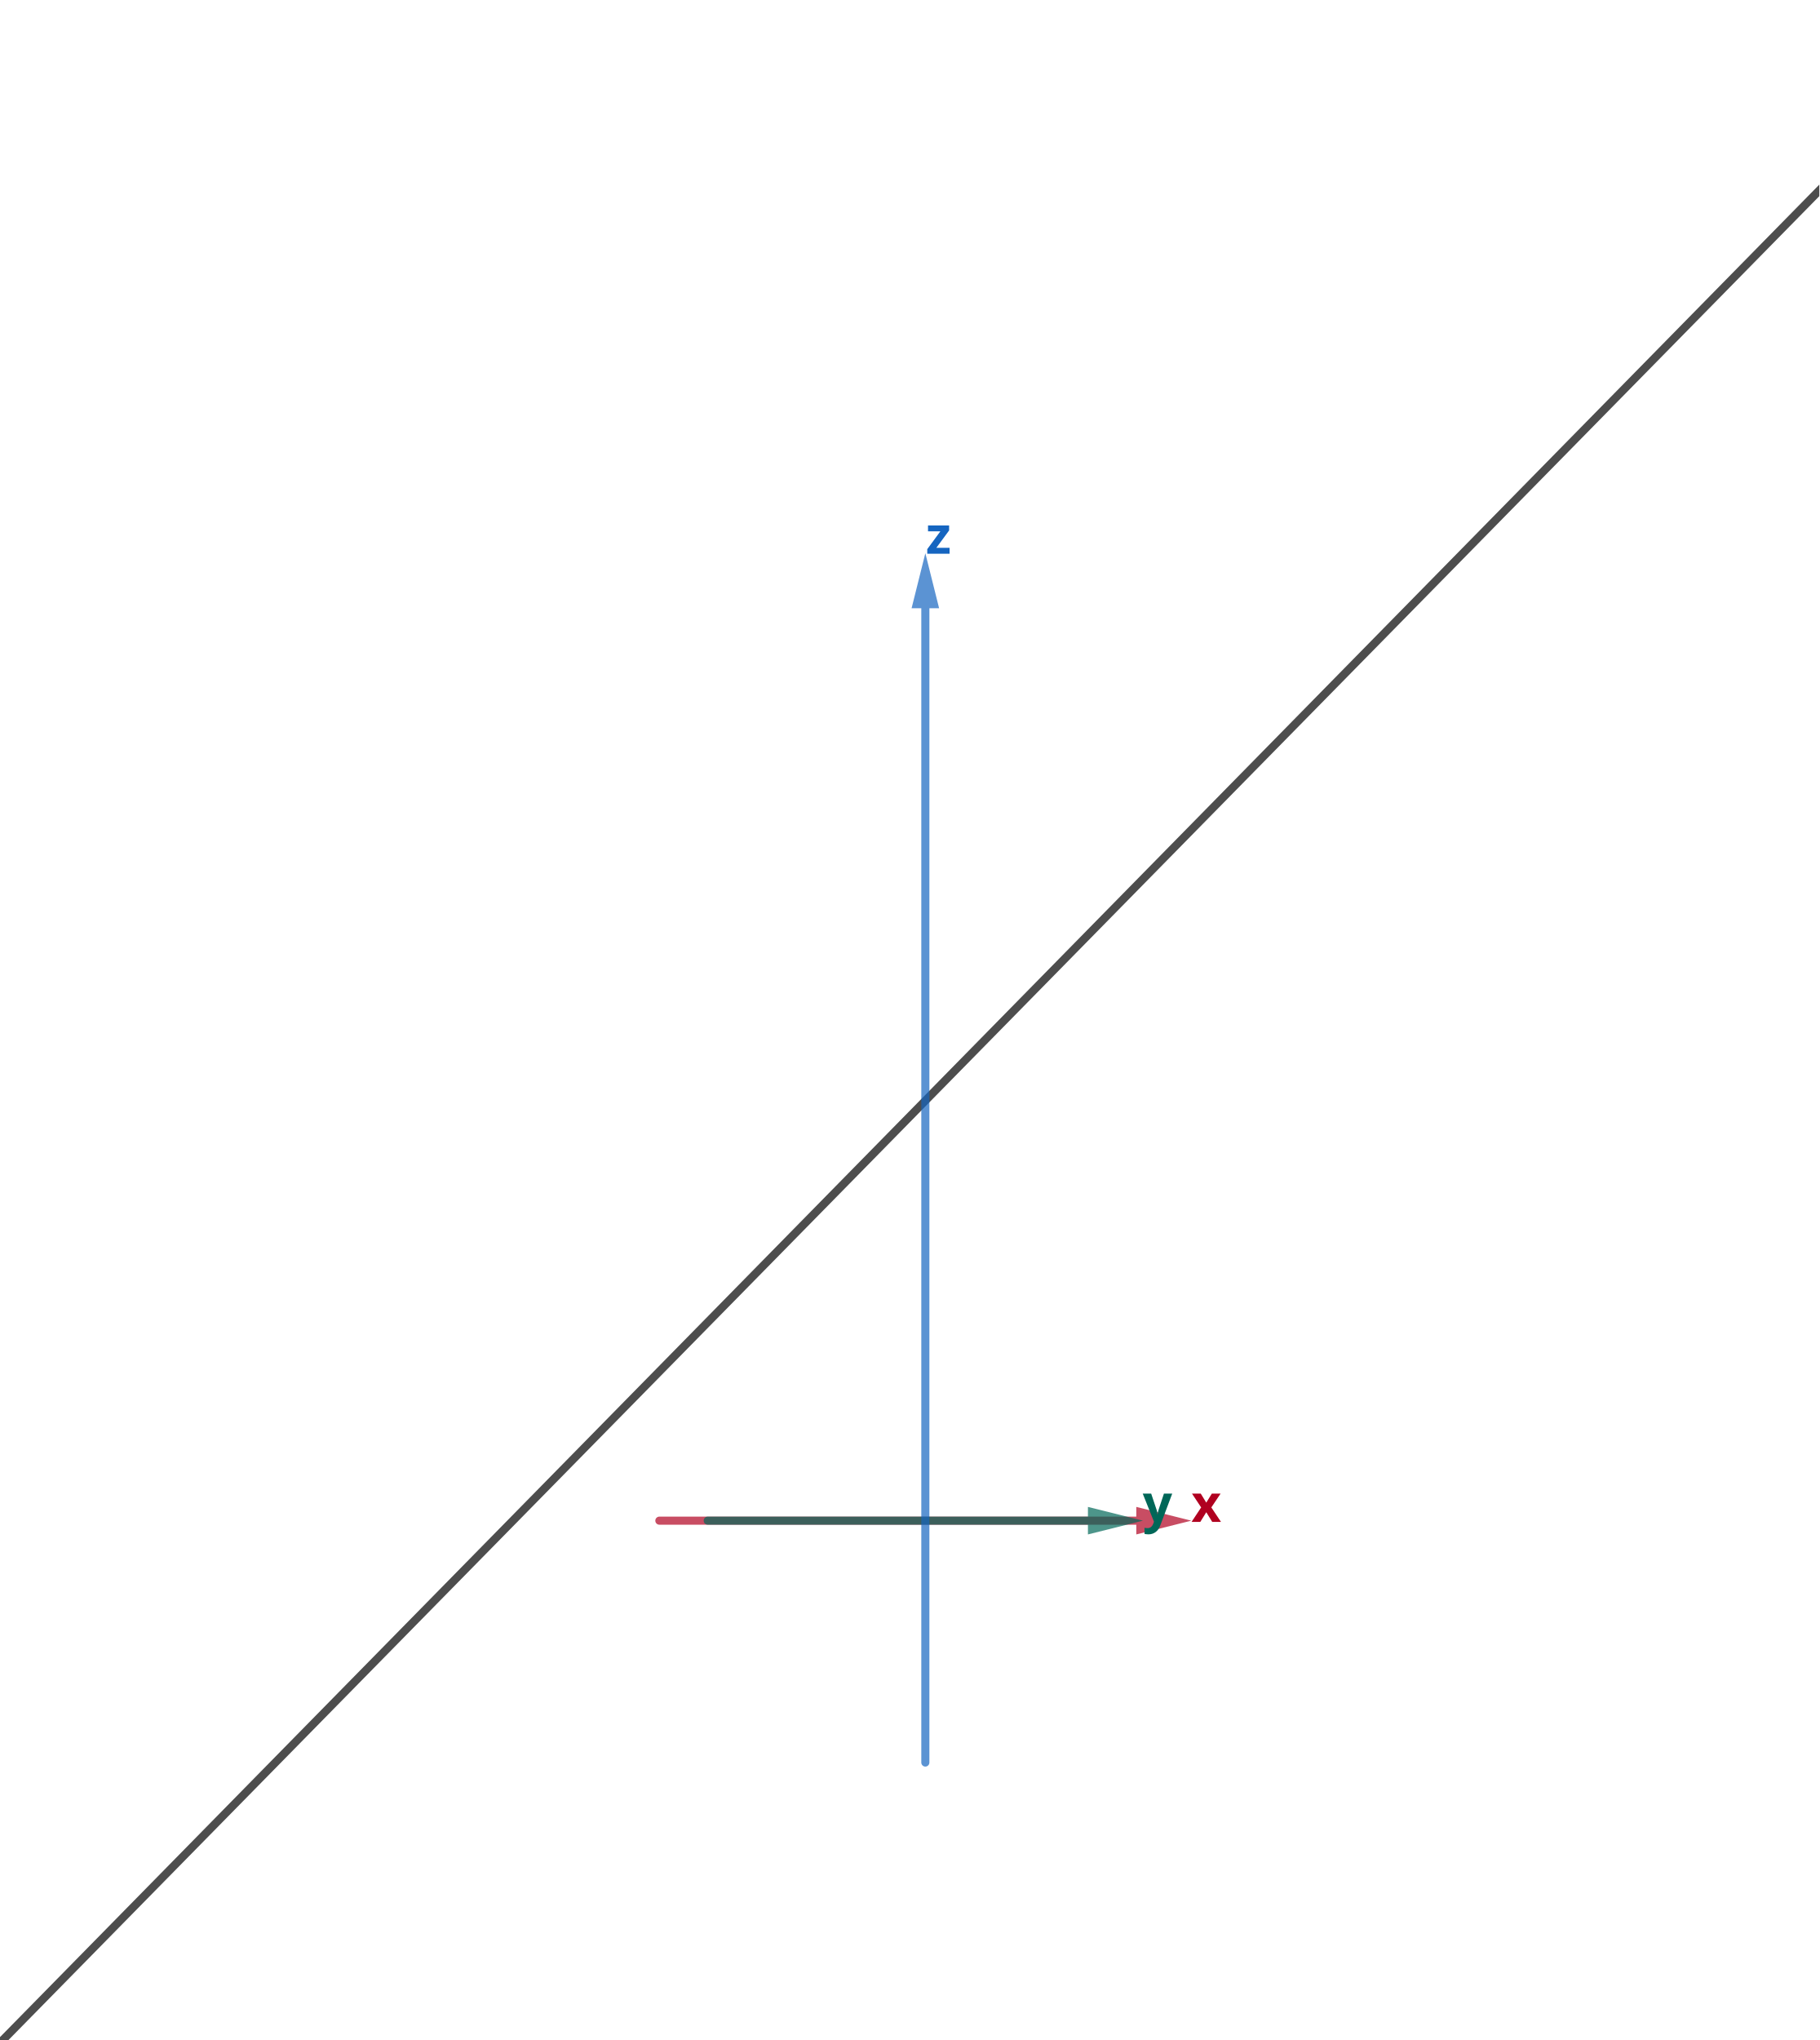
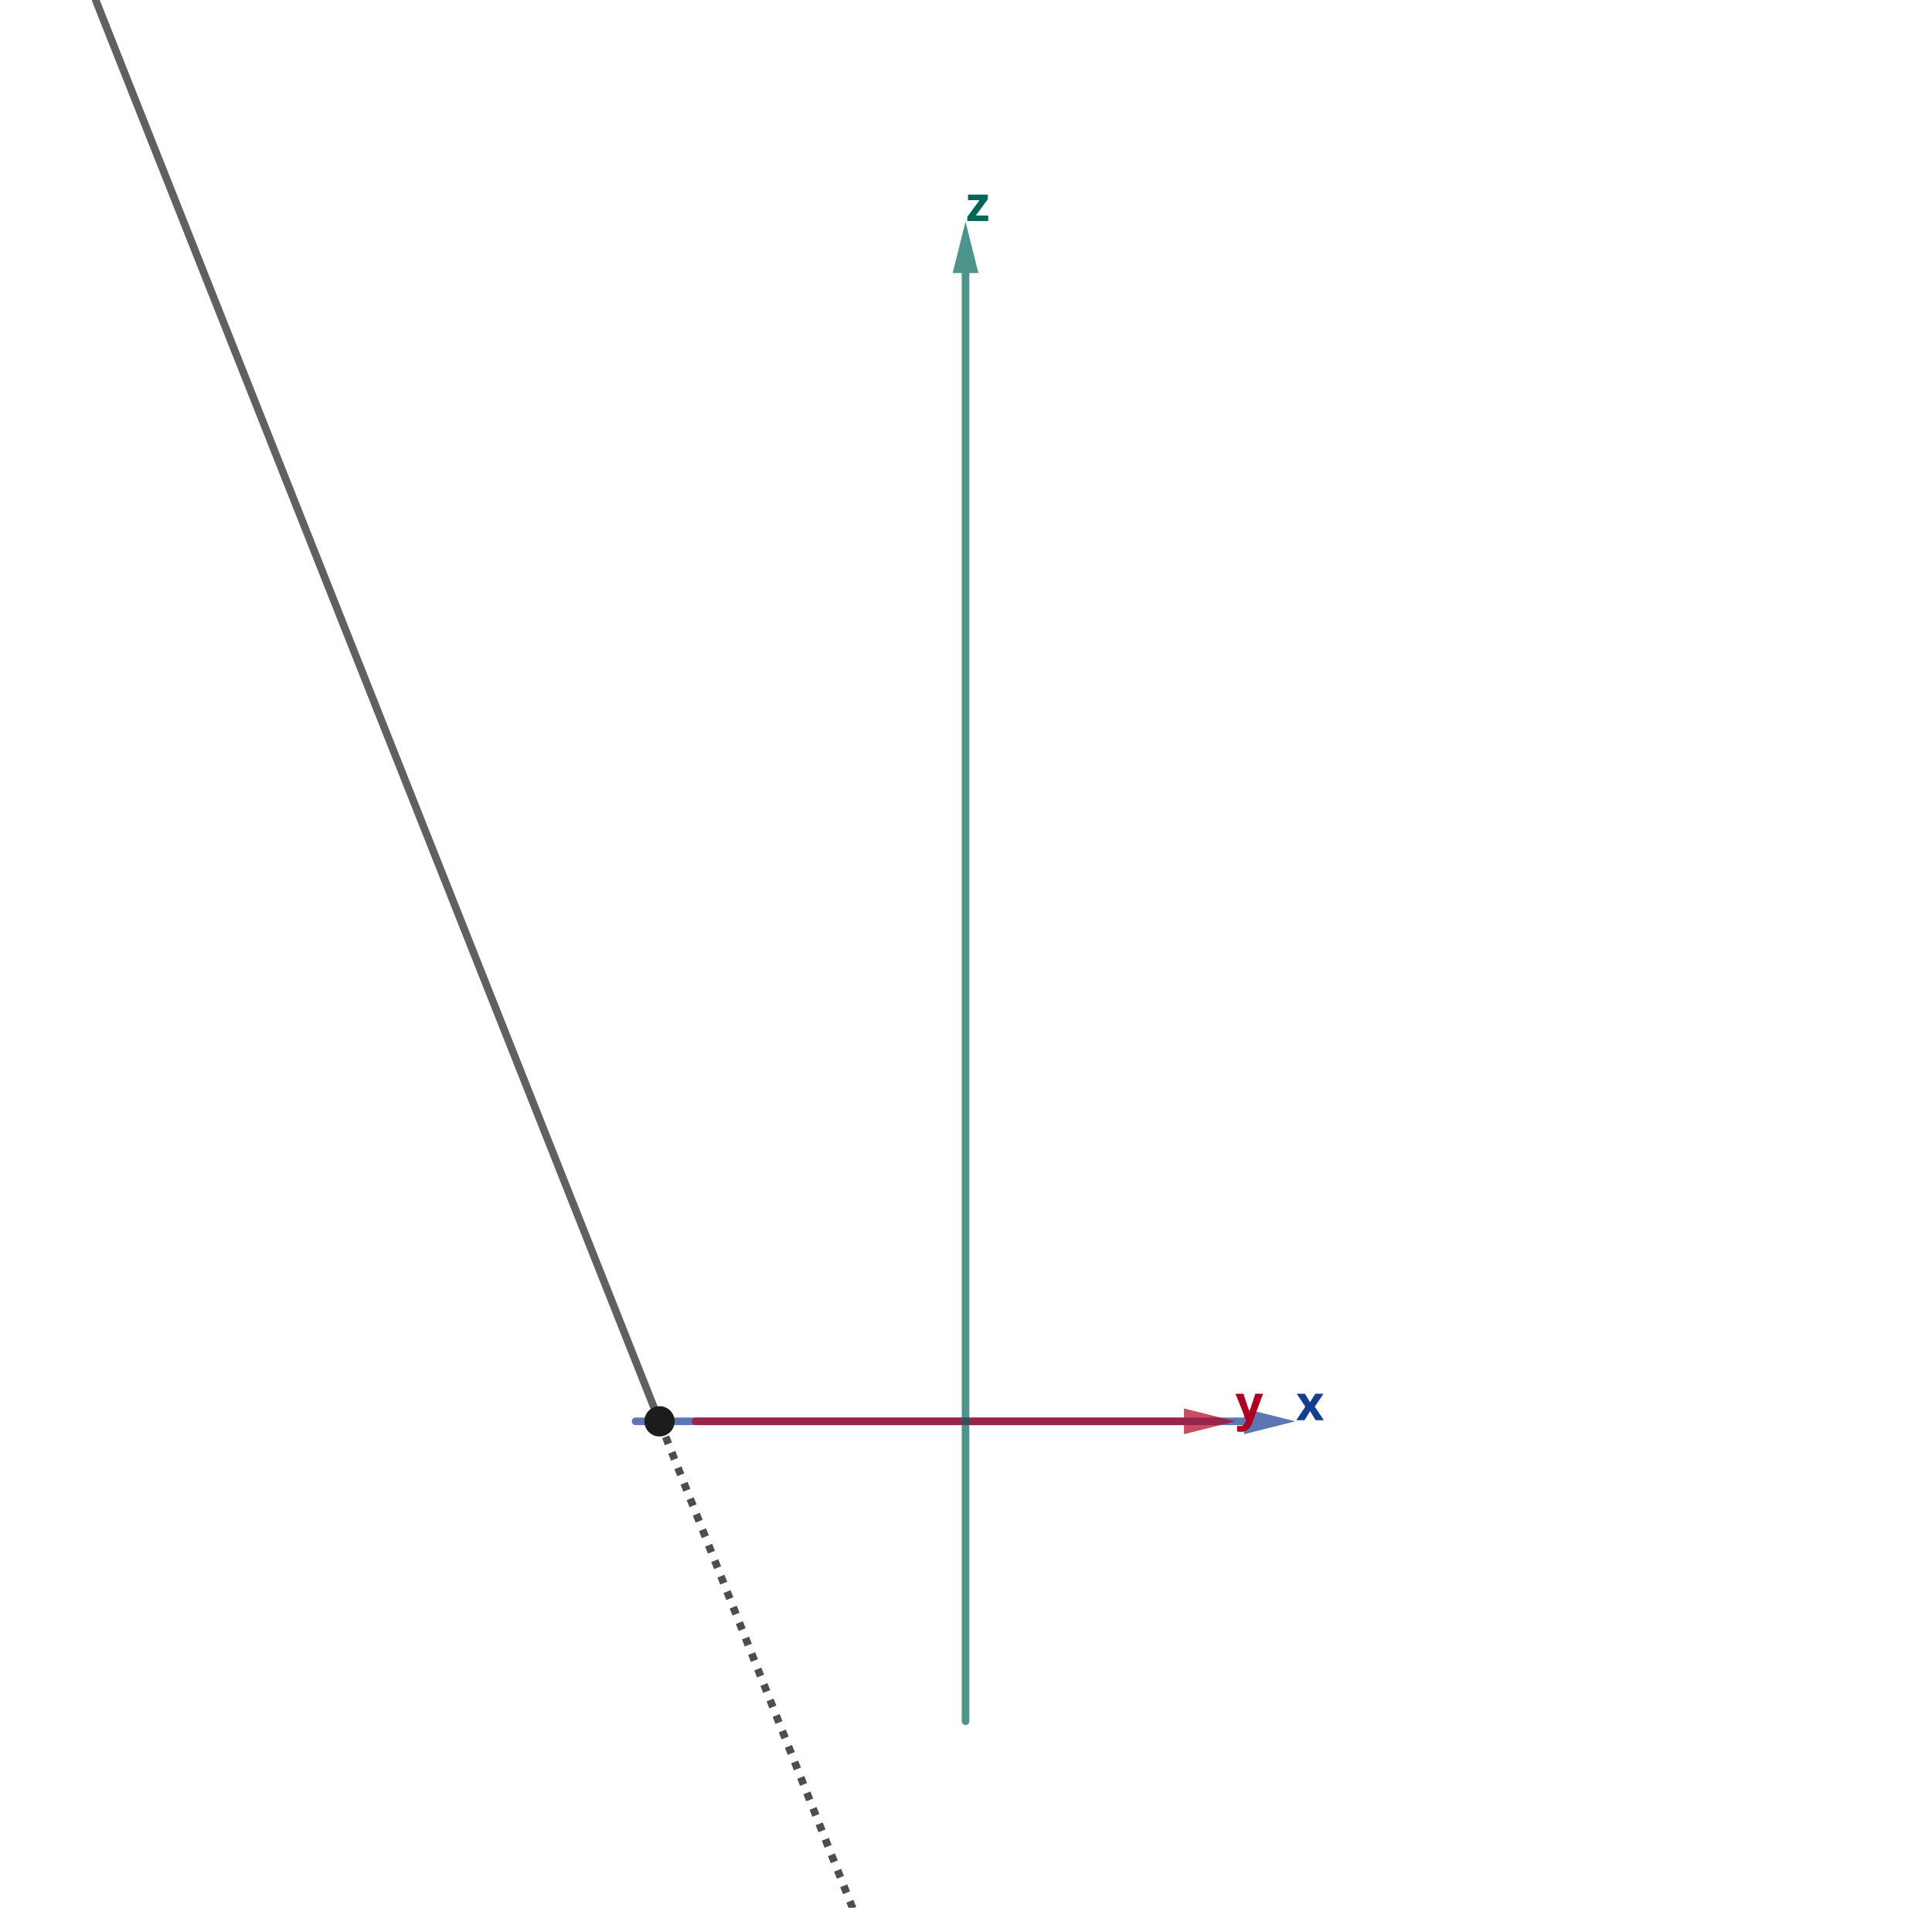
- <svg xmlns="http://www.w3.org/2000/svg" version="1.1" width="562" height="630">
+ <svg xmlns="http://www.w3.org/2000/svg" version="1.1" width="638" height="630">
  <defs>
-     <clipPath id="RSANpVPxCuCK">
-       <path fill="none" stroke="none" d=" M 0 0 L 562 0 L 562 630 L 0 630 L 0 0 Z" />
+     <clipPath id="MDadxqDrxCHI">
+       <path fill="none" stroke="none" d=" M 0 0 L 638 0 L 638 630 L 0 630 L 0 0 Z" />
    </clipPath>
  </defs>
-   <g transform="scale(1,1)" clip-path="url(#RSANpVPxCuCK)">
+   <g transform="scale(1,1)" clip-path="url(#MDadxqDrxCHI)">
    <g>
-       <path fill="rgb(110,109,115)" stroke="none" paint-order="stroke fill markers" fill-rule="evenodd" d=" M 435.236 469.618 L 270.907 469.618 L 136.457 469.618 L 300.785 469.618 Z" fill-opacity="0.098" />
-       <path fill="none" stroke="rgb(0,0,0)" paint-order="fill stroke markers" d=" M -5 635.979 L 568 52.686" stroke-opacity="0.698" stroke-linecap="round" stroke-linejoin="round" stroke-miterlimit="10" stroke-width="2.5" />
-       <path fill="rgb(176,0,32)" stroke="none" paint-order="stroke fill markers" d=" M 351.01 465.368 L 351.01 468.368 L 203.682 468.368 C 202.992 468.368 202.432 468.928 202.432 469.618 C 202.432 470.308 202.992 470.868 203.682 470.868 L 351.01 470.868 L 351.01 473.868 L 368.01 469.618 L 351.01 465.368 Z" fill-opacity="0.698" />
-       <path fill="rgb(0,103,88)" stroke="none" paint-order="stroke fill markers" d=" M 336.072 465.368 L 336.072 468.368 L 218.621 468.368 C 217.931 468.368 217.371 468.928 217.371 469.618 C 217.371 470.308 217.931 470.868 218.621 470.868 L 336.072 470.868 L 336.072 473.868 L 353.072 469.618 L 336.072 465.368 Z" fill-opacity="0.698" />
-       <path fill="rgb(21,101,192)" stroke="none" paint-order="stroke fill markers" d=" M 285.846 170.839 L 281.596 187.839 L 284.596 187.839 L 284.596 544.313 C 284.596 545.003 285.156 545.563 285.846 545.563 C 286.537 545.563 287.096 545.003 287.096 544.313 L 287.096 187.839 L 290.096 187.839 L 285.846 170.839 Z" fill-opacity="0.698" />
-       <text fill="rgb(21,101,192)" stroke="none" font-family="geogebra-sans-serif, sans-serif" font-size="16px" font-style="normal" font-weight="bold" text-decoration="normal" x="286" y="171" text-anchor="start" dominant-baseline="alphabetic" fill-opacity="1">z</text>
-       <text fill="rgb(176,0,32)" stroke="none" font-family="geogebra-sans-serif, sans-serif" font-size="16px" font-style="normal" font-weight="bold" text-decoration="normal" x="368" y="470" text-anchor="start" dominant-baseline="alphabetic" fill-opacity="1">x</text>
-       <text fill="rgb(0,103,88)" stroke="none" font-family="geogebra-sans-serif, sans-serif" font-size="16px" font-style="normal" font-weight="bold" text-decoration="normal" x="353" y="470" text-anchor="start" dominant-baseline="alphabetic" fill-opacity="1">y</text>
+       <path fill="rgb(110,109,115)" stroke="none" paint-order="stroke fill markers" fill-rule="evenodd" d=" M 516.945 469.37 L 338.651 469.37 L 120.737 469.37 L 299.031 469.37 Z" fill-opacity="0.098" />
+       <path fill="none" stroke="rgb(28,28,31)" paint-order="fill stroke markers" d=" M 217.788 469.37 L 31.584 0" stroke-opacity="0.698" stroke-linecap="round" stroke-linejoin="round" stroke-miterlimit="10" stroke-width="2.5" />
+       <path fill="none" stroke="rgb(0,0,0)" paint-order="fill stroke markers" d=" M 217.788 469.37 L 281.908 631" stroke-opacity="0.698" stroke-linejoin="round" stroke-miterlimit="10" stroke-width="2.5" stroke-dasharray="2.5,3" />
+       <path fill="rgb(20,62,146)" stroke="none" paint-order="stroke fill markers" d=" M 410.798 465.12 L 410.798 468.12 L 209.884 468.12 C 209.193 468.12 208.634 468.68 208.634 469.37 C 208.634 470.061 209.193 470.62 209.884 470.62 L 410.798 470.62 L 410.798 473.62 L 427.798 469.37 L 410.798 465.12 Z" fill-opacity="0.698" />
+       <path fill="rgb(176,0,32)" stroke="none" paint-order="stroke fill markers" d=" M 390.988 465.12 L 390.988 468.12 L 229.694 468.12 C 229.004 468.12 228.444 468.68 228.444 469.37 C 228.444 470.061 229.004 470.62 229.694 470.62 L 390.988 470.62 L 390.988 473.62 L 407.988 469.37 L 390.988 465.12 Z" fill-opacity="0.698" />
+       <path fill="rgb(0,103,88)" stroke="none" paint-order="stroke fill markers" d=" M 318.841 73.162 L 314.591 90.162 L 317.591 90.162 L 317.591 568.422 C 317.591 569.113 318.151 569.672 318.841 569.672 C 319.531 569.672 320.091 569.113 320.091 568.422 L 320.091 90.162 L 323.091 90.162 L 318.841 73.162 Z" fill-opacity="0.698" />
+       <path fill="rgb(28,28,31)" stroke="none" paint-order="stroke fill markers" d=" M 222.788 469.37 C 222.788 472.132 220.549 474.37 217.788 474.37 C 215.026 474.37 212.788 472.132 212.788 469.37 C 212.788 466.609 215.026 464.37 217.788 464.37 C 220.549 464.37 222.788 466.609 222.788 469.37 Z" fill-opacity="1" />
+       <text fill="rgb(20,62,146)" stroke="none" font-family="geogebra-sans-serif, sans-serif" font-size="16px" font-style="normal" font-weight="bold" text-decoration="normal" x="428" y="469" text-anchor="start" dominant-baseline="alphabetic" fill-opacity="1">x</text>
+       <text fill="rgb(176,0,32)" stroke="none" font-family="geogebra-sans-serif, sans-serif" font-size="16px" font-style="normal" font-weight="bold" text-decoration="normal" x="408" y="469" text-anchor="start" dominant-baseline="alphabetic" fill-opacity="1">y</text>
+       <text fill="rgb(0,103,88)" stroke="none" font-family="geogebra-sans-serif, sans-serif" font-size="16px" font-style="normal" font-weight="bold" text-decoration="normal" x="319" y="73" text-anchor="start" dominant-baseline="alphabetic" fill-opacity="1">z</text>
    </g>
  </g>
</svg>
